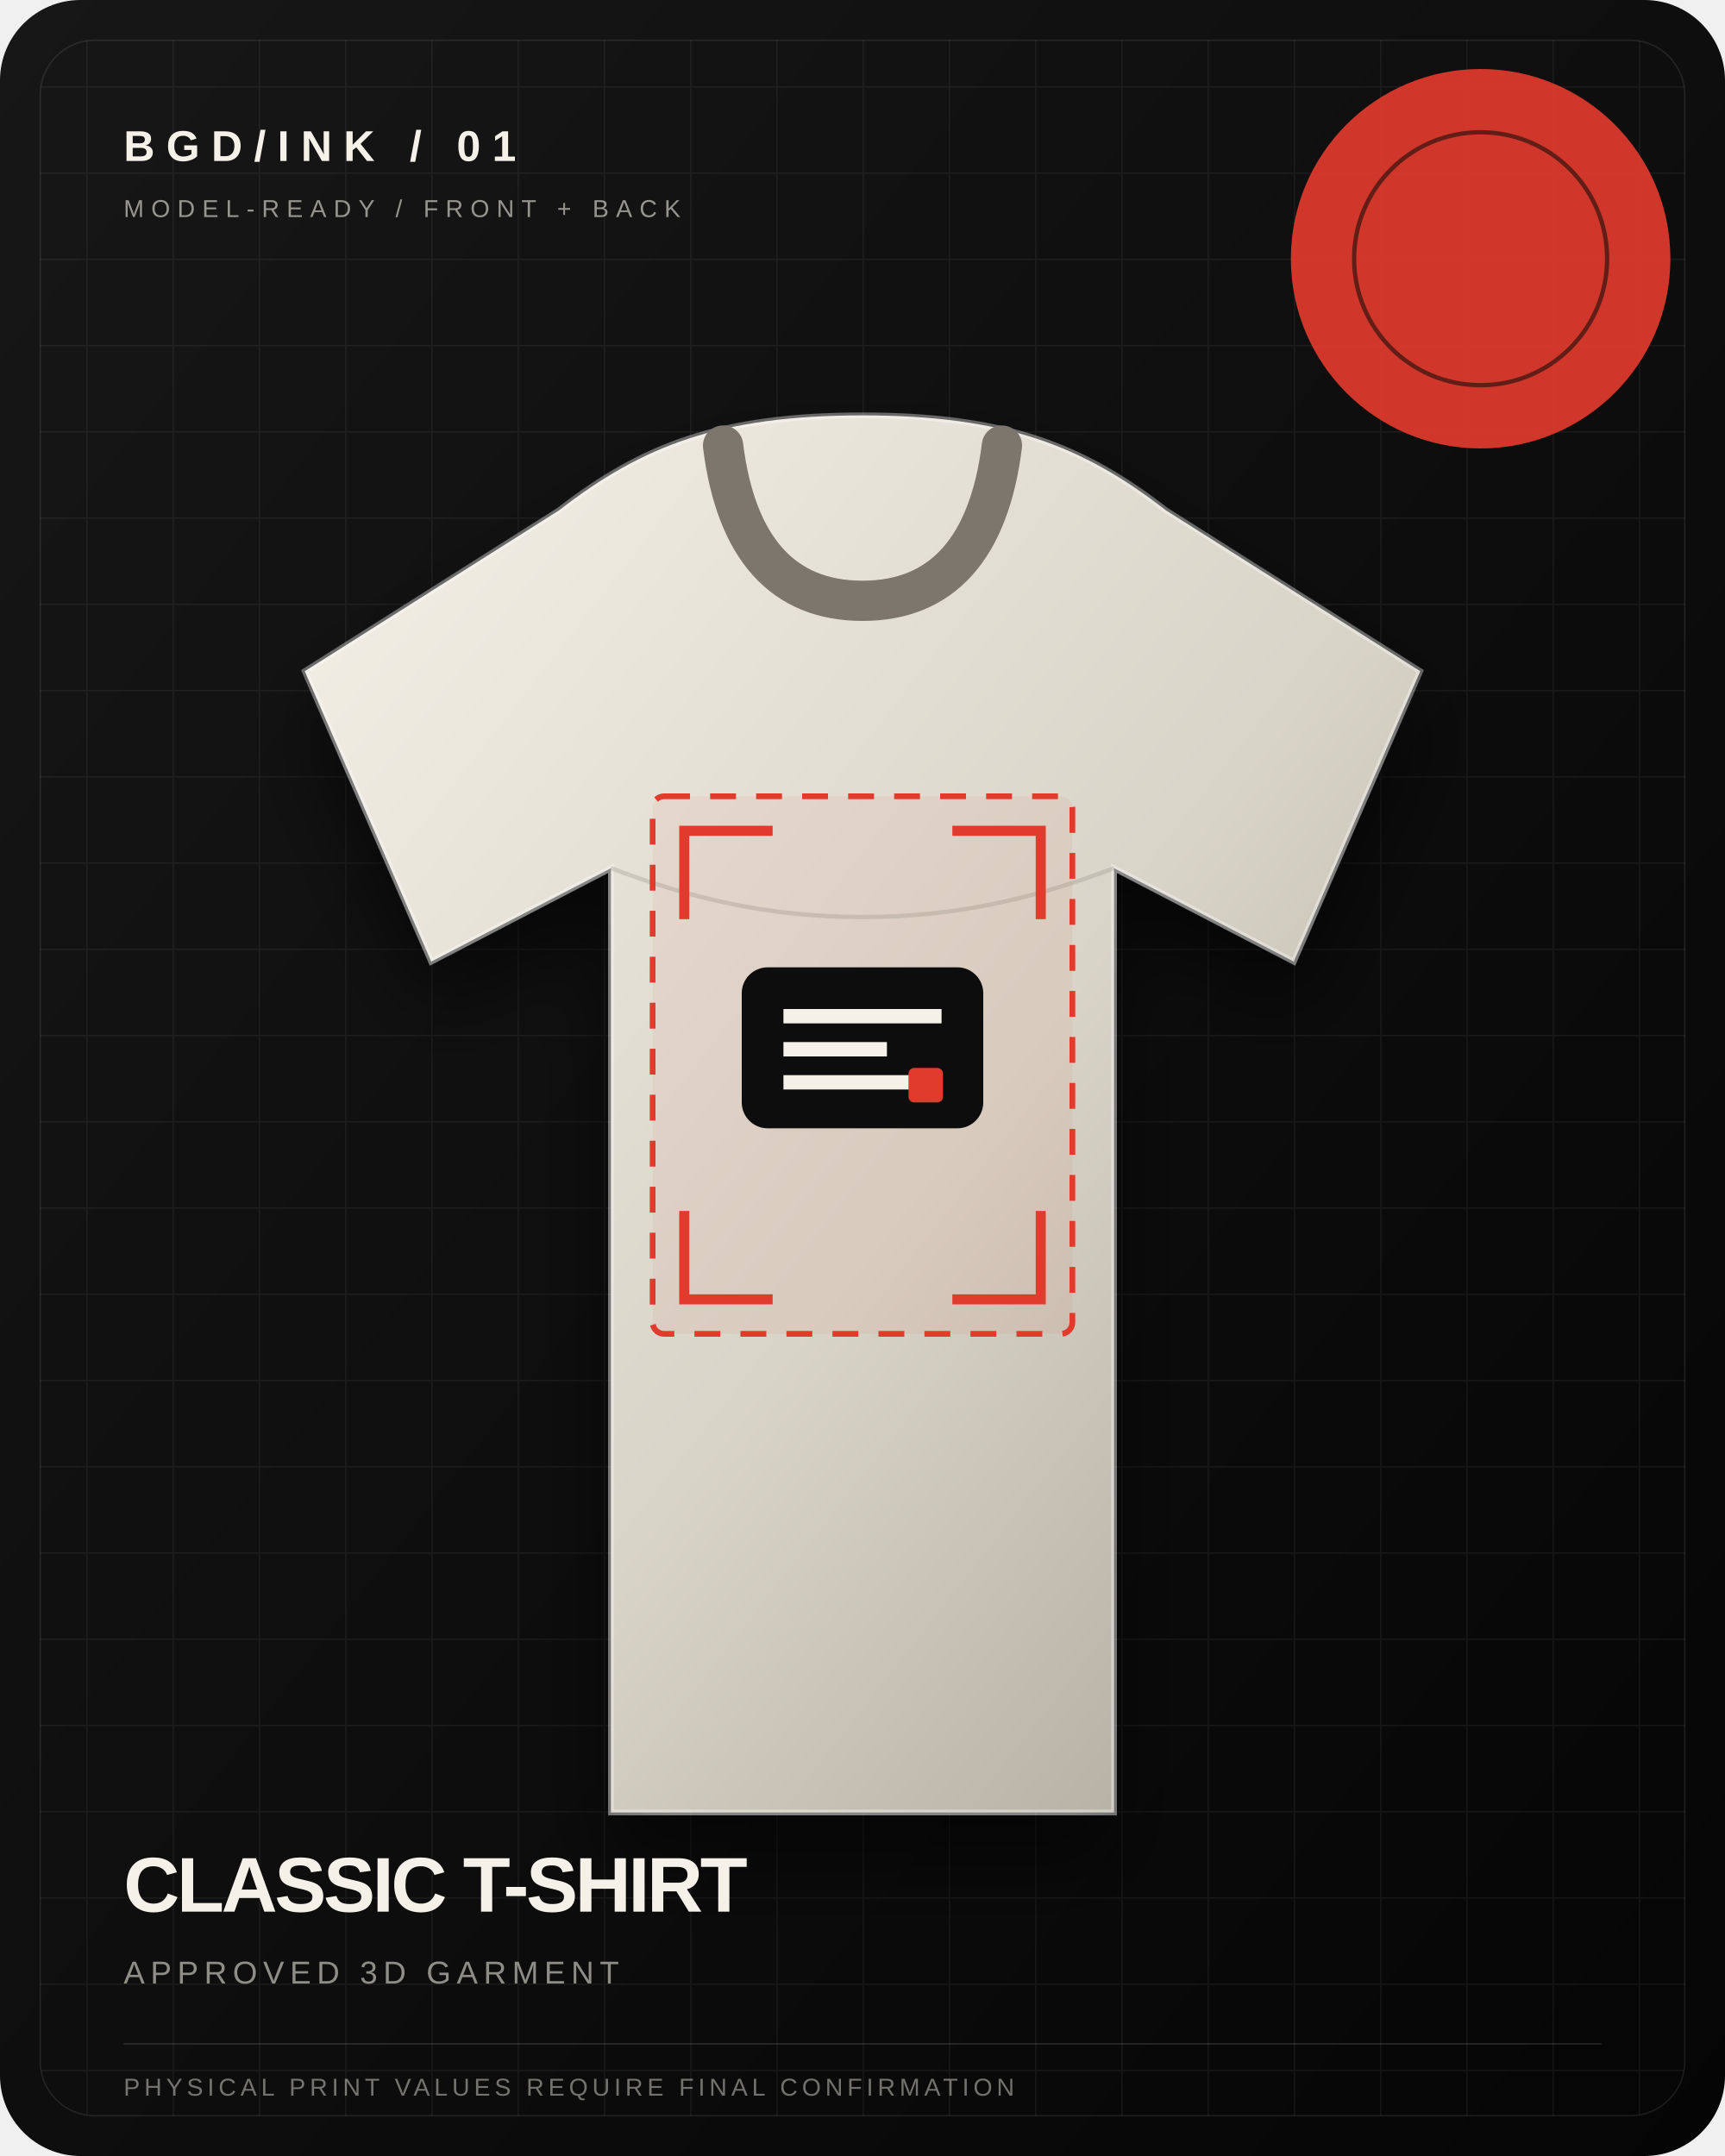
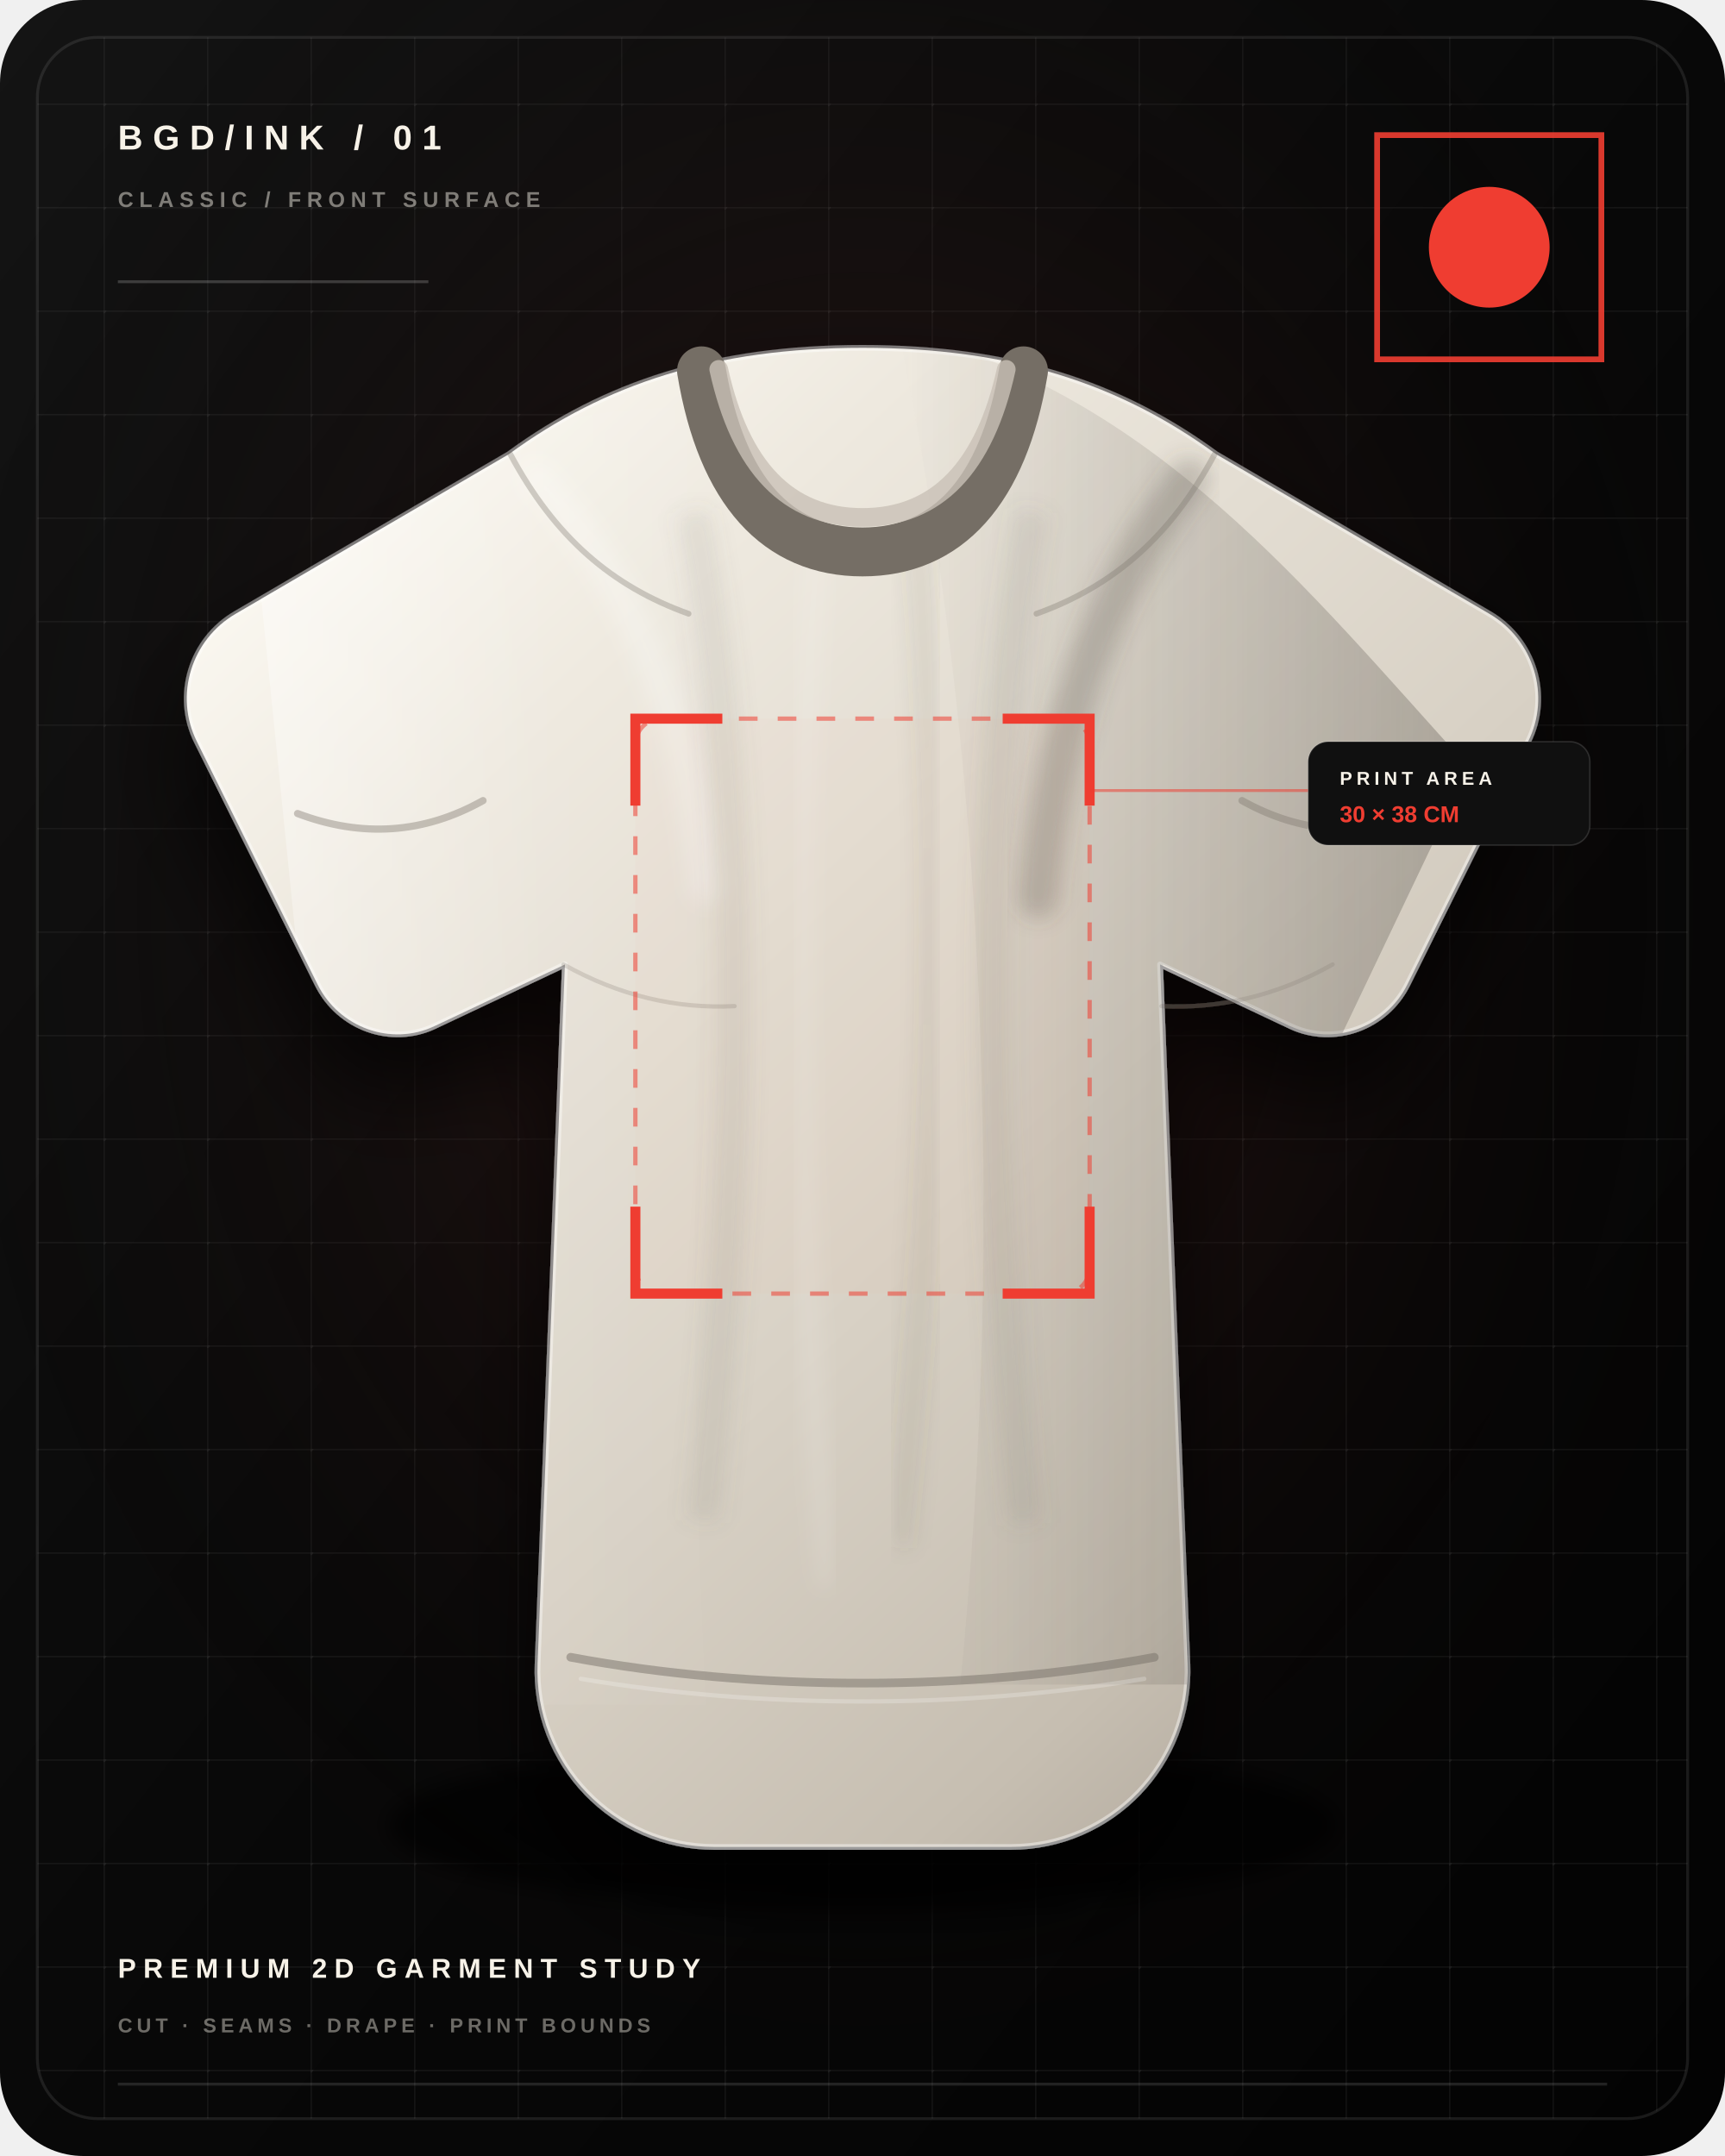
<svg xmlns="http://www.w3.org/2000/svg" viewBox="0 0 1200 1500" role="img" aria-labelledby="title desc">
  <defs>
    <linearGradient id="bg" x1="0" y1="0" x2="1" y2="1">
-       <stop offset="0" stop-color="#171717" />
-       <stop offset="1" stop-color="#050505" />
+       <stop offset="0" stop-color="#141414" />
+       <stop offset=".52" stop-color="#080808" />
+       <stop offset="1" stop-color="#030303" />
    </linearGradient>
-     <linearGradient id="fabric" x1="0" y1="0" x2="1" y2="1">
-       <stop offset="0" stop-color="#f4f1e8" />
-       <stop offset="0.55" stop-color="#d9d4c8" />
-       <stop offset="1" stop-color="#aaa397" />
+     <radialGradient id="spot" cx="50%" cy="42%" r="58%">
+       <stop offset="0" stop-color="#7c2d26" stop-opacity=".34" />
+       <stop offset=".55" stop-color="#2e1513" stop-opacity=".18" />
+       <stop offset="1" stop-color="#000" stop-opacity="0" />
+     </radialGradient>
+     <linearGradient id="fabric" x1=".08" y1="0" x2=".92" y2="1">
+       <stop offset="0" stop-color="#fffdf7" />
+       <stop offset=".23" stop-color="#eee9df" />
+       <stop offset=".58" stop-color="#d8d1c5" />
+       <stop offset=".82" stop-color="#c6beb1" />
+       <stop offset="1" stop-color="#a9a095" />
    </linearGradient>
-     <pattern id="grid" width="60" height="60" patternUnits="userSpaceOnUse">
-       <path d="M60 0H0V60" fill="none" stroke="#ffffff" stroke-opacity=".055" stroke-width="2" />
+     <linearGradient id="leftGlow" x1="0" y1="0" x2="1" y2="0">
+       <stop offset="0" stop-color="#fff" stop-opacity=".62" />
+       <stop offset=".55" stop-color="#fff" stop-opacity=".08" />
+       <stop offset="1" stop-color="#fff" stop-opacity="0" />
+     </linearGradient>
+     <linearGradient id="rightShade" x1="0" y1="0" x2="1" y2="0">
+       <stop offset="0" stop-color="#423d37" stop-opacity="0" />
+       <stop offset="1" stop-color="#423d37" stop-opacity=".42" />
+     </linearGradient>
+     <pattern id="grid" width="72" height="72" patternUnits="userSpaceOnUse">
+       <path d="M72 0H0V72" fill="none" stroke="#fff" stroke-opacity=".052" stroke-width="2" />
+       <circle cx="0" cy="0" r="2" fill="#fff" fill-opacity=".055" />
    </pattern>
-     <filter id="shadow" x="-30%" y="-30%" width="160%" height="170%">
-       <feDropShadow dx="0" dy="34" stdDeviation="28" flood-color="#000" flood-opacity=".55" />
+     <filter id="shadow" x="-35%" y="-30%" width="170%" height="180%">
+       <feGaussianBlur in="SourceAlpha" stdDeviation="32" result="blur" />
+       <feOffset in="blur" dy="42" result="offsetBlur" />
+       <feColorMatrix in="offsetBlur" type="matrix" values="0 0 0 0 0 0 0 0 0 0 0 0 0 0 0 0 0 0 .72 0" result="shadowColor" />
+       <feMerge>
+         <feMergeNode in="shadowColor" />
+         <feMergeNode in="SourceGraphic" />
+       </feMerge>
    </filter>
+     <filter id="grain" x="-10%" y="-10%" width="120%" height="120%">
+       <feTurbulence type="fractalNoise" baseFrequency=".58" numOctaves="3" seed="11" result="noise" />
+       <feColorMatrix in="noise" type="matrix" values="1 0 0 0 0 0 1 0 0 0 0 0 1 0 0 0 0 0 .075 0" result="grainAlpha" />
+       <feBlend in="SourceGraphic" in2="grainAlpha" mode="soft-light" />
+     </filter>
+     <filter id="foldBlur" x="-20%" y="-20%" width="140%" height="140%">
+       <feGaussianBlur stdDeviation="7" />
+     </filter>
+     <clipPath id="shirtClip">
+       <path d="M354 316C421 267 497 242 600 242s179 25 246 74l190 111c31 18 43 57 27 89l-84 169c-15 30-51 43-81 29l-91-43 19 486c3 70-53 128-123 128H497c-70 0-126-58-123-128l19-486-91 43c-30 14-66 1-81-29l-84-169c-16-32-4-71 27-89l190-111Z" />
+     </clipPath>
  </defs>
-   <rect width="1200" height="1500" rx="56" fill="url(#bg)" />
-   <rect x="28" y="28" width="1144" height="1444" rx="38" fill="url(#grid)" stroke="#fff" stroke-opacity=".09" />
-   <circle cx="1030" cy="180" r="132" fill="#e13b2d" opacity=".92" />
-   <circle cx="1030" cy="180" r="88" fill="none" stroke="#080808" stroke-width="3" opacity=".55" />
-   <g fill="#f4f1e8" font-family="Arial, Helvetica, sans-serif">
-     <text x="86" y="112" font-size="30" font-weight="700" letter-spacing="8">BGD/INK / 01</text>
-     <text x="86" y="151" font-size="17" letter-spacing="5" opacity=".58">MODEL-READY / FRONT + BACK</text>
+   <rect width="1200" height="1500" rx="58" fill="url(#bg)" />
+   <rect x="26" y="26" width="1148" height="1448" rx="42" fill="url(#grid)" stroke="#fff" stroke-opacity=".09" stroke-width="2" />
+   <rect width="1200" height="1500" rx="58" fill="url(#spot)" />
+   <path d="M958 94h156v156H958z" fill="none" stroke="#ef3d31" stroke-width="4" opacity=".9" />
+   <circle cx="1036" cy="172" r="42" fill="#ef3d31" />
+   <path d="M82 196h216" stroke="#fff" stroke-opacity=".18" stroke-width="2" />
+   <g fill="#f7f2e8" font-family="Arial, Helvetica, sans-serif">
+     <text x="82" y="104" font-size="24" font-weight="700" letter-spacing="7">BGD/INK / 01</text>
+     <text x="82" y="144" font-size="15" font-weight="700" letter-spacing="4" opacity=".48">CLASSIC / FRONT SURFACE</text>
  </g>
-   <g filter="url(#shadow)" transform="translate(0 70)">
-     <path d="M389 285c58-45 112-66 211-66s153 21 211 66l177 112-88 202-125-65v657H425V534l-125 65-88-202 177-112Z" fill="url(#fabric)" stroke="#fff" stroke-opacity=".35" stroke-width="4" />
-     <path d="M503 240c9 72 42 108 97 108s88-36 97-108" fill="none" stroke="#7c766d" stroke-width="28" stroke-linecap="round" />
-     <path d="M425 534c58 22 112 34 175 34s117-12 175-34" fill="none" stroke="#8e887e" stroke-opacity=".28" stroke-width="3" />
-     <rect x="454" y="484" width="292" height="374" rx="8" fill="#e13b2d" fill-opacity=".06" stroke="#e13b2d" stroke-width="4" stroke-dasharray="18 14" />
-     <path d="M476 508h58M476 508v58M724 508h-58M724 508v58M476 834h58M476 834v-58M724 834h-58M724 834v-58" fill="none" stroke="#e13b2d" stroke-width="7" stroke-linecap="square" />
-     <g transform="translate(516 603)">
-       <rect width="168" height="112" rx="18" fill="#0b0b0b" />
-       <path d="M29 29h110v10H29zm0 23h72v10H29zm0 23h90v10H29z" fill="#f4f1e8" />
-       <rect x="116" y="70" width="24" height="24" rx="4" fill="#e13b2d" />
+   <ellipse cx="600" cy="1270" rx="330" ry="58" fill="#000" opacity=".68" filter="url(#foldBlur)" />
+   <g filter="url(#shadow)">
+     <path d="M354 316C421 267 497 242 600 242s179 25 246 74l190 111c31 18 43 57 27 89l-84 169c-15 30-51 43-81 29l-91-43 19 486c3 70-53 128-123 128H497c-70 0-126-58-123-128l19-486-91 43c-30 14-66 1-81-29l-84-169c-16-32-4-71 27-89l190-111Z" fill="url(#fabric)" stroke="#fff" stroke-opacity=".42" stroke-width="4" stroke-linejoin="round" />
+     <g clip-path="url(#shirtClip)">
+       <path d="M176 360C355 282 486 272 548 292c-54 175-78 452-57 894H260L176 360Z" fill="url(#leftGlow)" opacity=".56" />
+       <path d="M625 230c179 45 284 180 397 304l-93 195-120-58 17 501H668c32-321 16-657-43-942Z" fill="url(#rightShade)" opacity=".72" />
+       <path d="M373 332c75 83 105 177 118 286" fill="none" stroke="#fff" stroke-opacity=".28" stroke-width="22" stroke-linecap="round" filter="url(#foldBlur)" />
+       <path d="M827 333c-67 86-94 182-105 292" fill="none" stroke="#585149" stroke-opacity=".26" stroke-width="28" stroke-linecap="round" filter="url(#foldBlur)" />
+       <path d="M482 356c36 182 37 433 7 702M718 356c-37 193-35 442-5 704" fill="none" stroke="#6f685f" stroke-opacity=".11" stroke-width="24" filter="url(#foldBlur)" />
+       <path d="M569 374c-19 242-16 486 8 730" fill="none" stroke="#fff" stroke-opacity=".13" stroke-width="16" filter="url(#foldBlur)" />
+       <path d="M638 377c18 221 14 451-13 699" fill="none" stroke="#4f4943" stroke-opacity=".10" stroke-width="18" filter="url(#foldBlur)" />
    </g>
+     <path d="M488 258c14 84 53 126 112 126s98-42 112-126" fill="none" stroke="#756e65" stroke-width="34" stroke-linecap="round" />
+     <path d="M500 257c15 68 48 103 100 103s85-35 100-103" fill="none" stroke="#c9c1b6" stroke-width="13" stroke-linecap="round" opacity=".8" />
+     <path d="M355 316c31 58 71 92 124 111M845 316c-31 58-71 92-124 111" fill="none" stroke="#7d766d" stroke-opacity=".34" stroke-width="4" stroke-linecap="round" />
+     <path d="M207 566c45 17 88 14 129-9M993 566c-45 17-88 14-129-9" fill="none" stroke="#817a71" stroke-opacity=".42" stroke-width="5" stroke-linecap="round" />
+     <path d="M392 671c39 22 79 31 119 29M808 700c40 2 80-7 119-29" fill="none" stroke="#817a71" stroke-opacity=".24" stroke-width="3" stroke-linecap="round" />
+     <path d="M397 1153c128 24 278 24 406 0" fill="none" stroke="#746d64" stroke-opacity=".48" stroke-width="6" stroke-linecap="round" />
+     <path d="M404 1168c125 21 267 21 392 0" fill="none" stroke="#fff" stroke-opacity=".22" stroke-width="3" stroke-linecap="round" />
+   </g>
+   <g aria-hidden="true">
+     <rect x="442" y="500" width="316" height="400" rx="18" fill="#ef3d31" fill-opacity=".018" stroke="#ef3d31" stroke-opacity=".54" stroke-width="3" stroke-dasharray="13 14" />
+     <path d="M442 557v-57h57M701 500h57v57M442 843v57h57M701 900h57v-57" fill="none" stroke="#ef3d31" stroke-width="7" stroke-linecap="square" />
+     <path d="M758 550h152" stroke="#ef3d31" stroke-opacity=".52" stroke-width="2" />
+     <rect x="910" y="516" width="196" height="72" rx="14" fill="#101010" stroke="#fff" stroke-opacity=".14" />
+     <text x="932" y="546" fill="#f7f2e8" font-family="Arial, Helvetica, sans-serif" font-size="13" font-weight="700" letter-spacing="3">PRINT AREA</text>
+     <text x="932" y="572" fill="#ef3d31" font-family="Arial, Helvetica, sans-serif" font-size="16" font-weight="700">30 × 38 CM</text>
  </g>
  <g font-family="Arial, Helvetica, sans-serif">
-     <text x="86" y="1330" fill="#f4f1e8" font-size="54" font-weight="700" letter-spacing="-2">CLASSIC T-SHIRT</text>
-     <text x="86" y="1380" fill="#f4f1e8" fill-opacity=".56" font-size="22" letter-spacing="4">APPROVED 3D GARMENT</text>
-     <path d="M86 1422h1028" stroke="#fff" stroke-opacity=".13" />
-     <text x="86" y="1458" fill="#f4f1e8" fill-opacity=".45" font-size="17" letter-spacing="3">PHYSICAL PRINT VALUES REQUIRE FINAL CONFIRMATION</text>
+     <text x="82" y="1376" fill="#f7f2e8" font-size="19" font-weight="700" letter-spacing="5">PREMIUM 2D GARMENT STUDY</text>
+     <text x="82" y="1414" fill="#f7f2e8" font-size="14" font-weight="700" letter-spacing="3" opacity=".42">CUT · SEAMS · DRAPE · PRINT BOUNDS</text>
+     <path d="M82 1450h1036" stroke="#fff" stroke-opacity=".12" stroke-width="2" />
  </g>
</svg>
